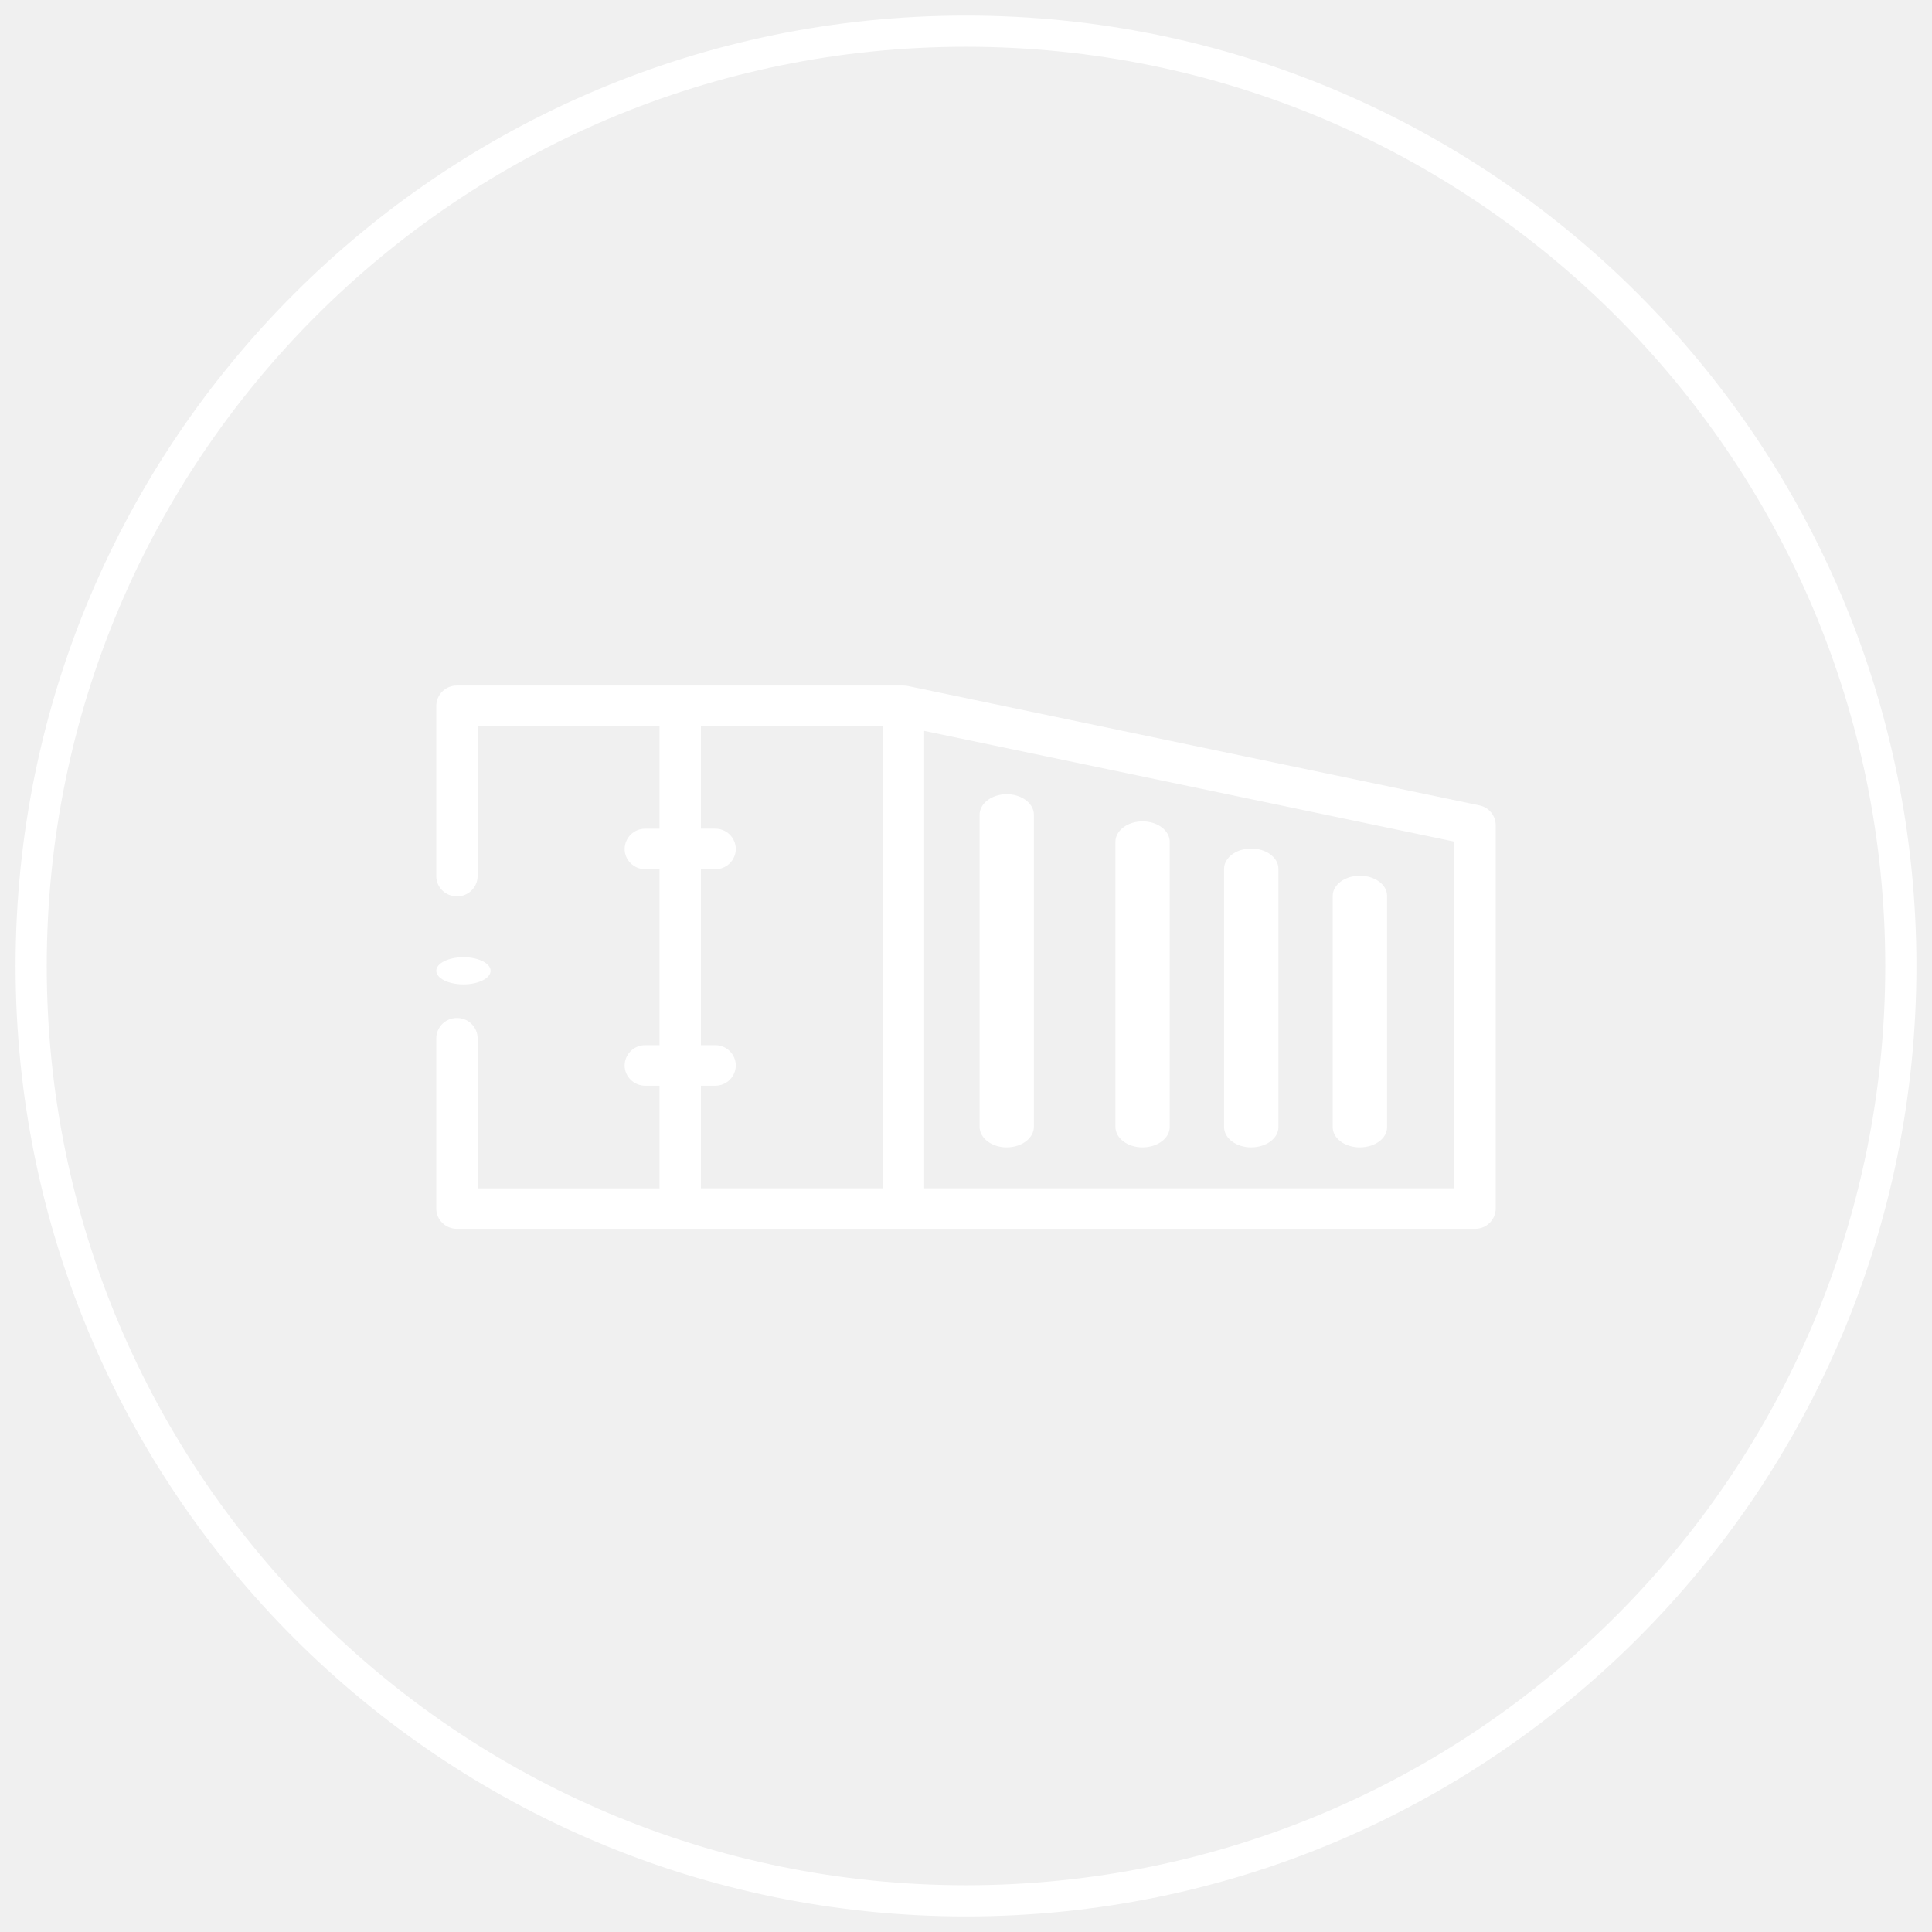
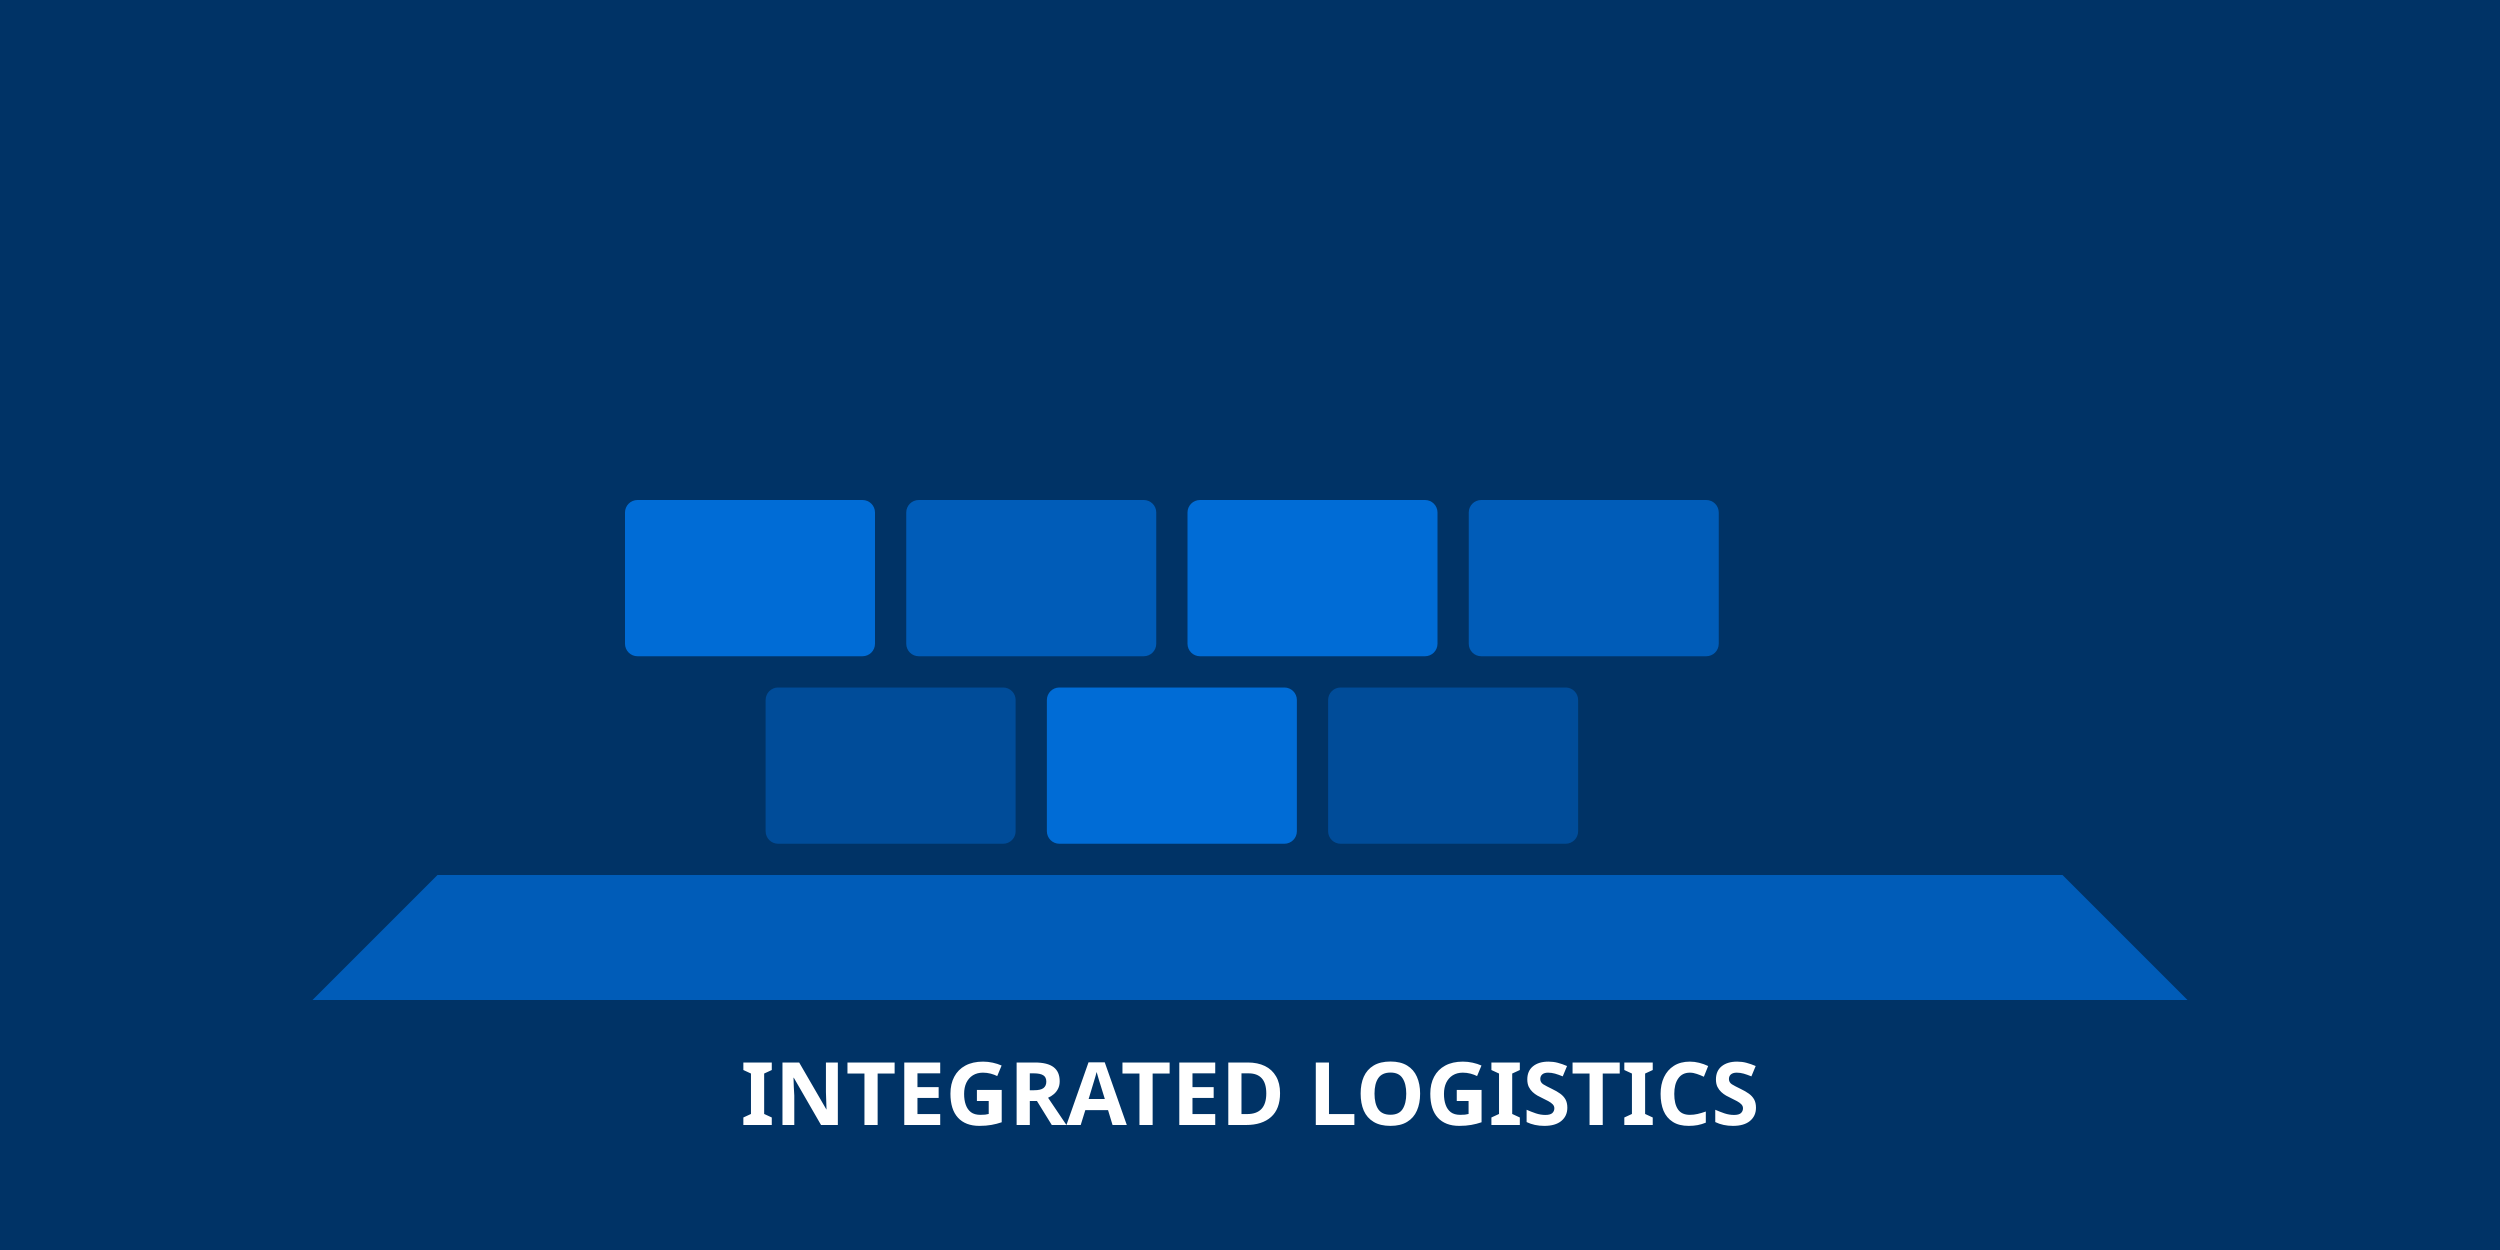
- <svg xmlns="http://www.w3.org/2000/svg" width="62" height="62">
-   <g transform="translate(1 1)" fill="none" fill-rule="evenodd">
-     <circle stroke="#FFF" cx="30" cy="30" r="30" />
-     <path d="M46.474 24.846l-18.342-3.832a.684.684 0 00-.073-.01l-.013-.001a.658.658 0 00-.052-.003h-14.33a.658.658 0 00-.664.65v5.465c0 .36.297.65.664.65a.658.658 0 00.664-.65v-4.814h5.837v3.293h-.456a.658.658 0 00-.664.65c0 .36.297.65.664.65h.456v5.647h-.456a.657.657 0 00-.664.65c0 .36.297.651.664.651h.456v3.293h-5.837V32.32a.657.657 0 00-.664-.651.658.658 0 00-.664.65v5.465c0 .36.297.65.664.65h32.672a.658.658 0 00.664-.65V25.482a.654.654 0 00-.526-.636zm-24.981 8.996h.456a.658.658 0 00.664-.65.657.657 0 00-.664-.651h-.456v-5.646h.456a.658.658 0 00.664-.65.658.658 0 00-.664-.652h-.456v-3.292h5.837v14.833h-5.837v-3.292zm24.179 3.292H28.658v-14.68l17.014 3.555v11.125z" fill="#FFF" fill-rule="nonzero" />
-     <path d="M39.154 35.82c.481 0 .872-.291.872-.65v-8.288c0-.36-.39-.651-.872-.651s-.872.291-.872.651v8.287c0 .36.39.652.872.652zm3.487 0c.482 0 .872-.288.872-.644v-7.429c0-.356-.39-.644-.872-.644-.481 0-.872.288-.872.644v7.429c0 .356.39.645.872.645zm-6.974 0c.481 0 .871-.294.871-.656v-9.148c0-.363-.39-.657-.871-.657-.482 0-.872.294-.872.657v9.148c0 .362.39.657.872.657zm-4.359 0c.481 0 .871-.296.871-.661v-10.01c0-.366-.39-.662-.871-.662-.482 0-.872.296-.872.662v10.01c0 .365.39.662.872.662zm-17.436-5.23c.48 0 .872-.196.872-.436s-.392-.436-.872-.436-.872.196-.872.436.392.436.872.436z" fill="#FFF" fill-rule="nonzero" />
-   </g>
+ <svg xmlns="http://www.w3.org/2000/svg" width="400" height="200" viewBox="0 0 400 200" fill="none">
+   <rect width="400" height="200" fill="#003366" />
+   <rect x="100" y="80" width="40" height="25" fill="#006CD6" rx="2" />
+   <rect x="145" y="80" width="40" height="25" fill="#005CB8" rx="2" />
+   <rect x="190" y="80" width="40" height="25" fill="#006CD6" rx="2" />
+   <rect x="235" y="80" width="40" height="25" fill="#005CB8" rx="2" />
+   <rect x="122.5" y="110" width="40" height="25" fill="#004C99" rx="2" />
+   <rect x="167.5" y="110" width="40" height="25" fill="#006CD6" rx="2" />
+   <rect x="212.5" y="110" width="40" height="25" fill="#004C99" rx="2" />
+   <path d="M50 160H350L330 140H70L50 160Z" fill="#005CB8" />
+   <text x="200" y="180" text-anchor="middle" fill="white" font-family="sans-serif" font-weight="bold" font-size="14">INTEGRATED LOGISTICS</text>
</svg>
